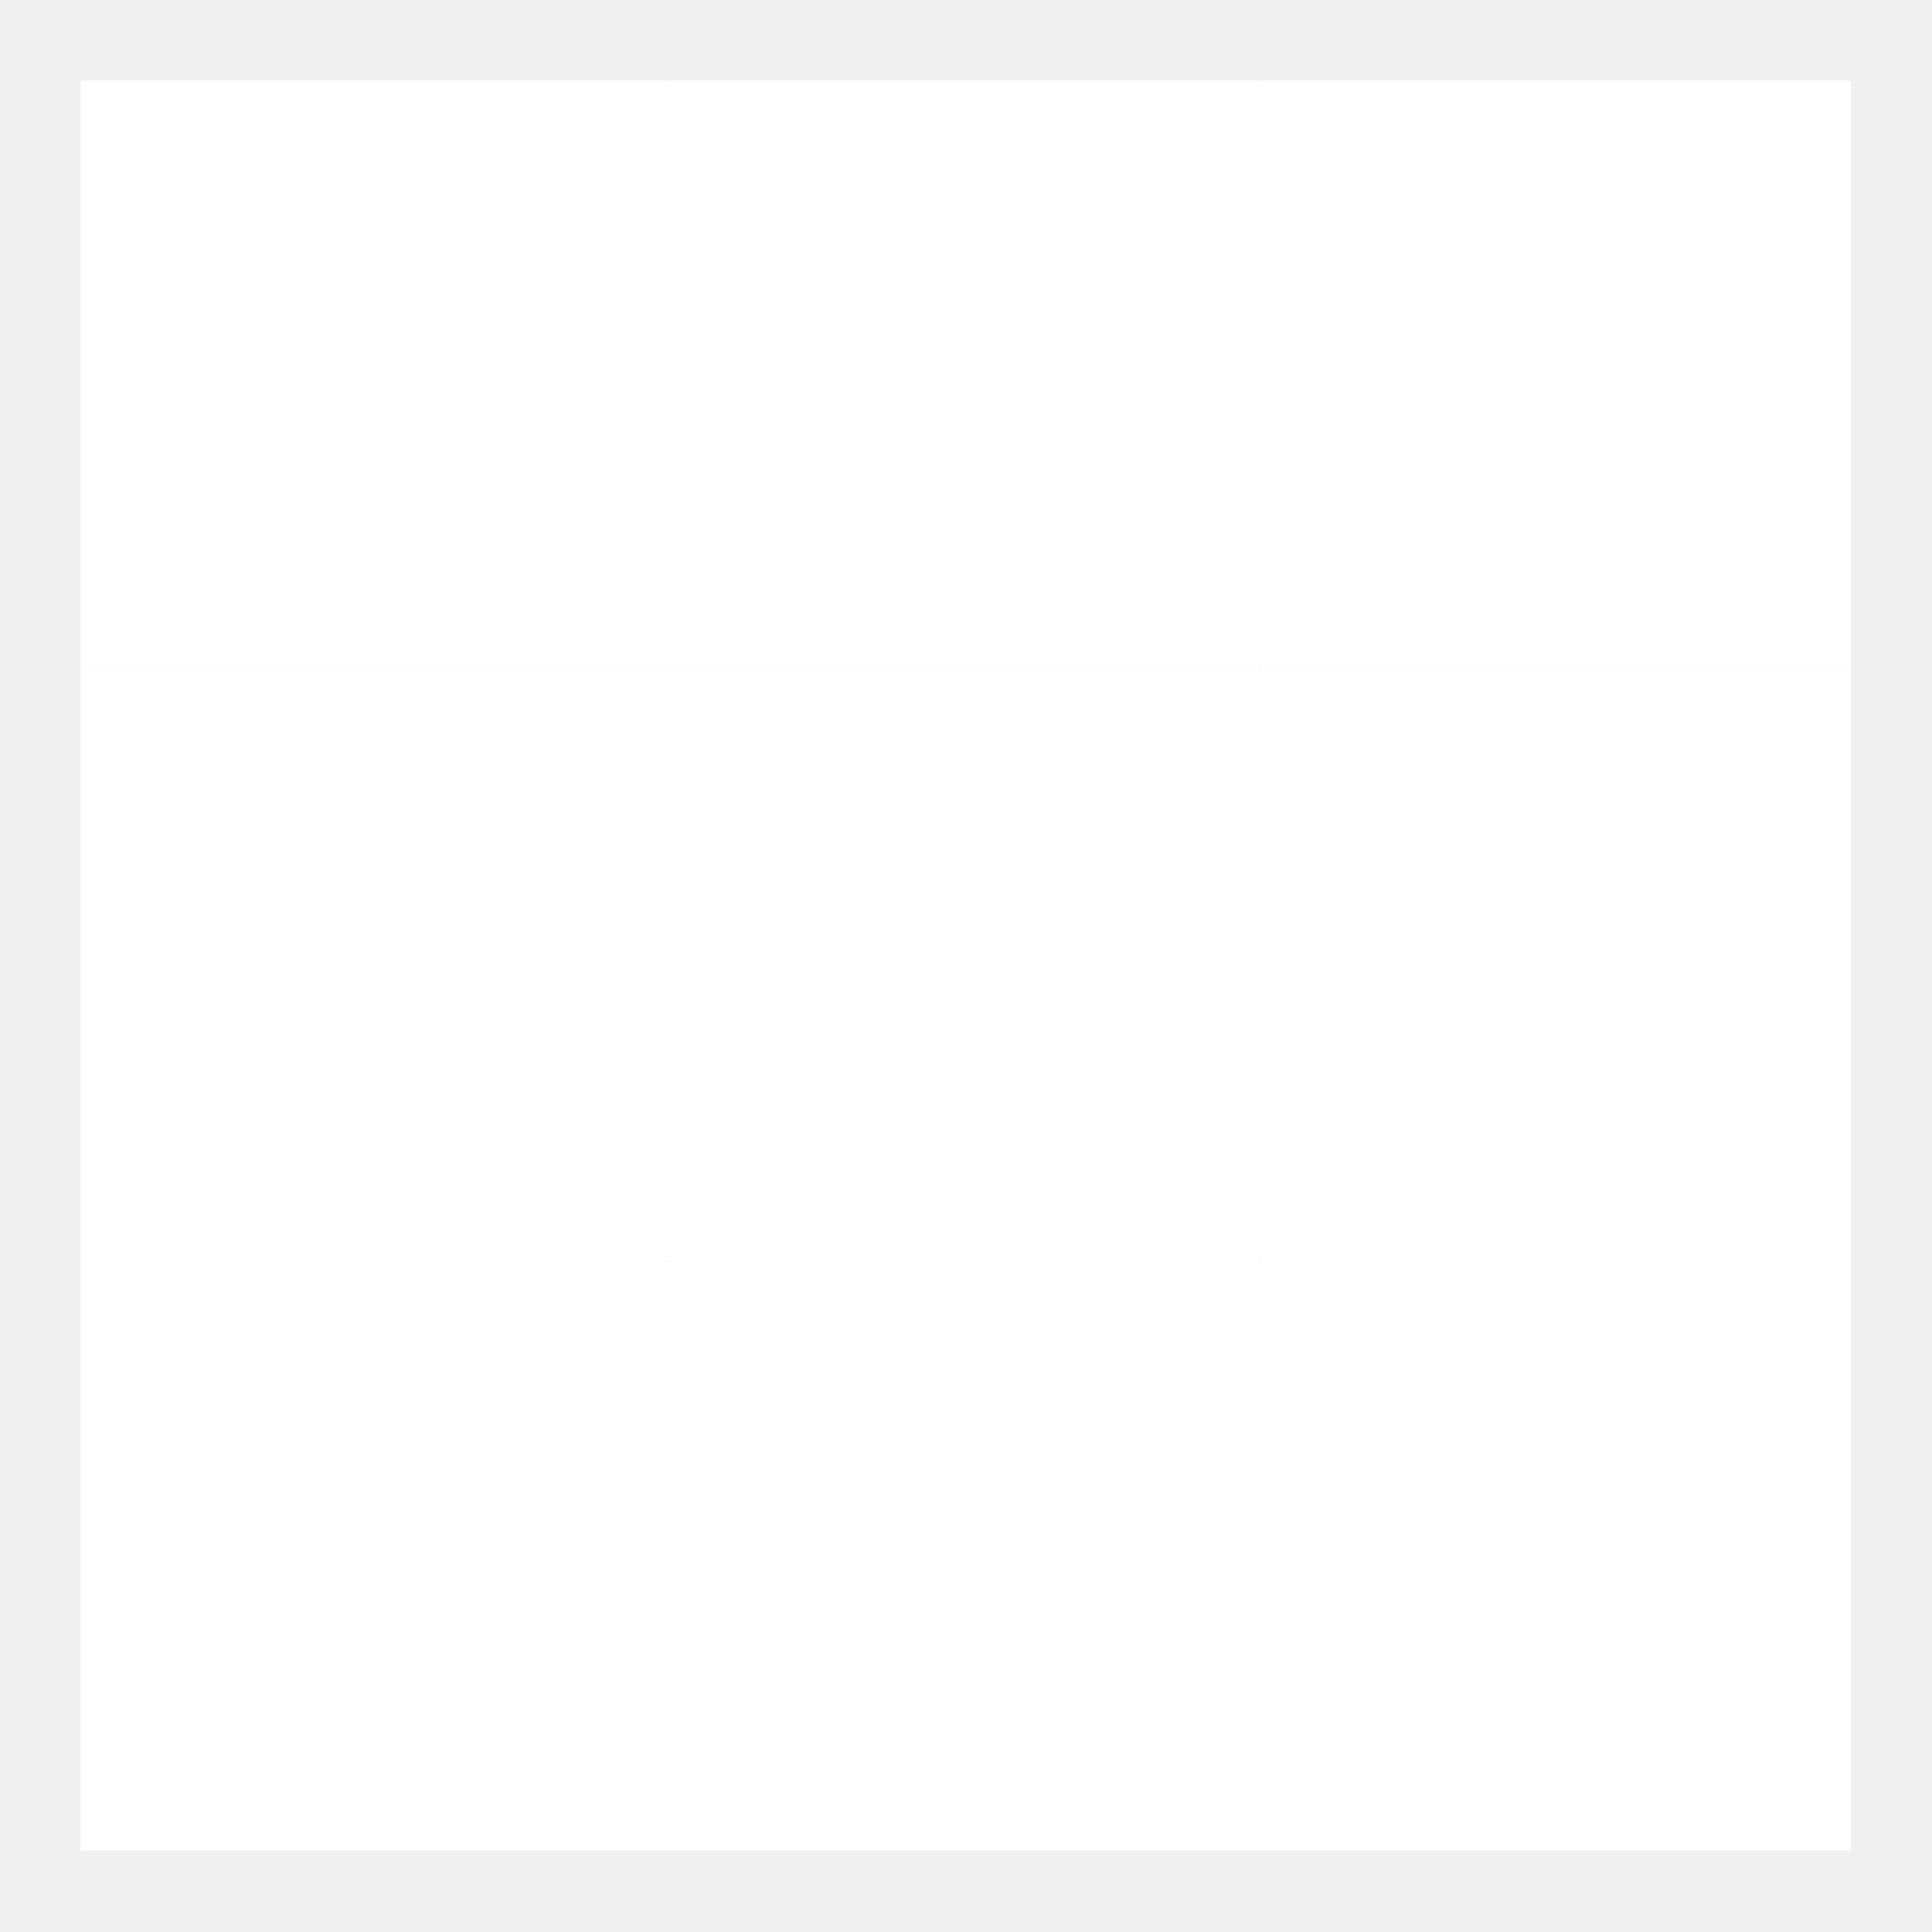
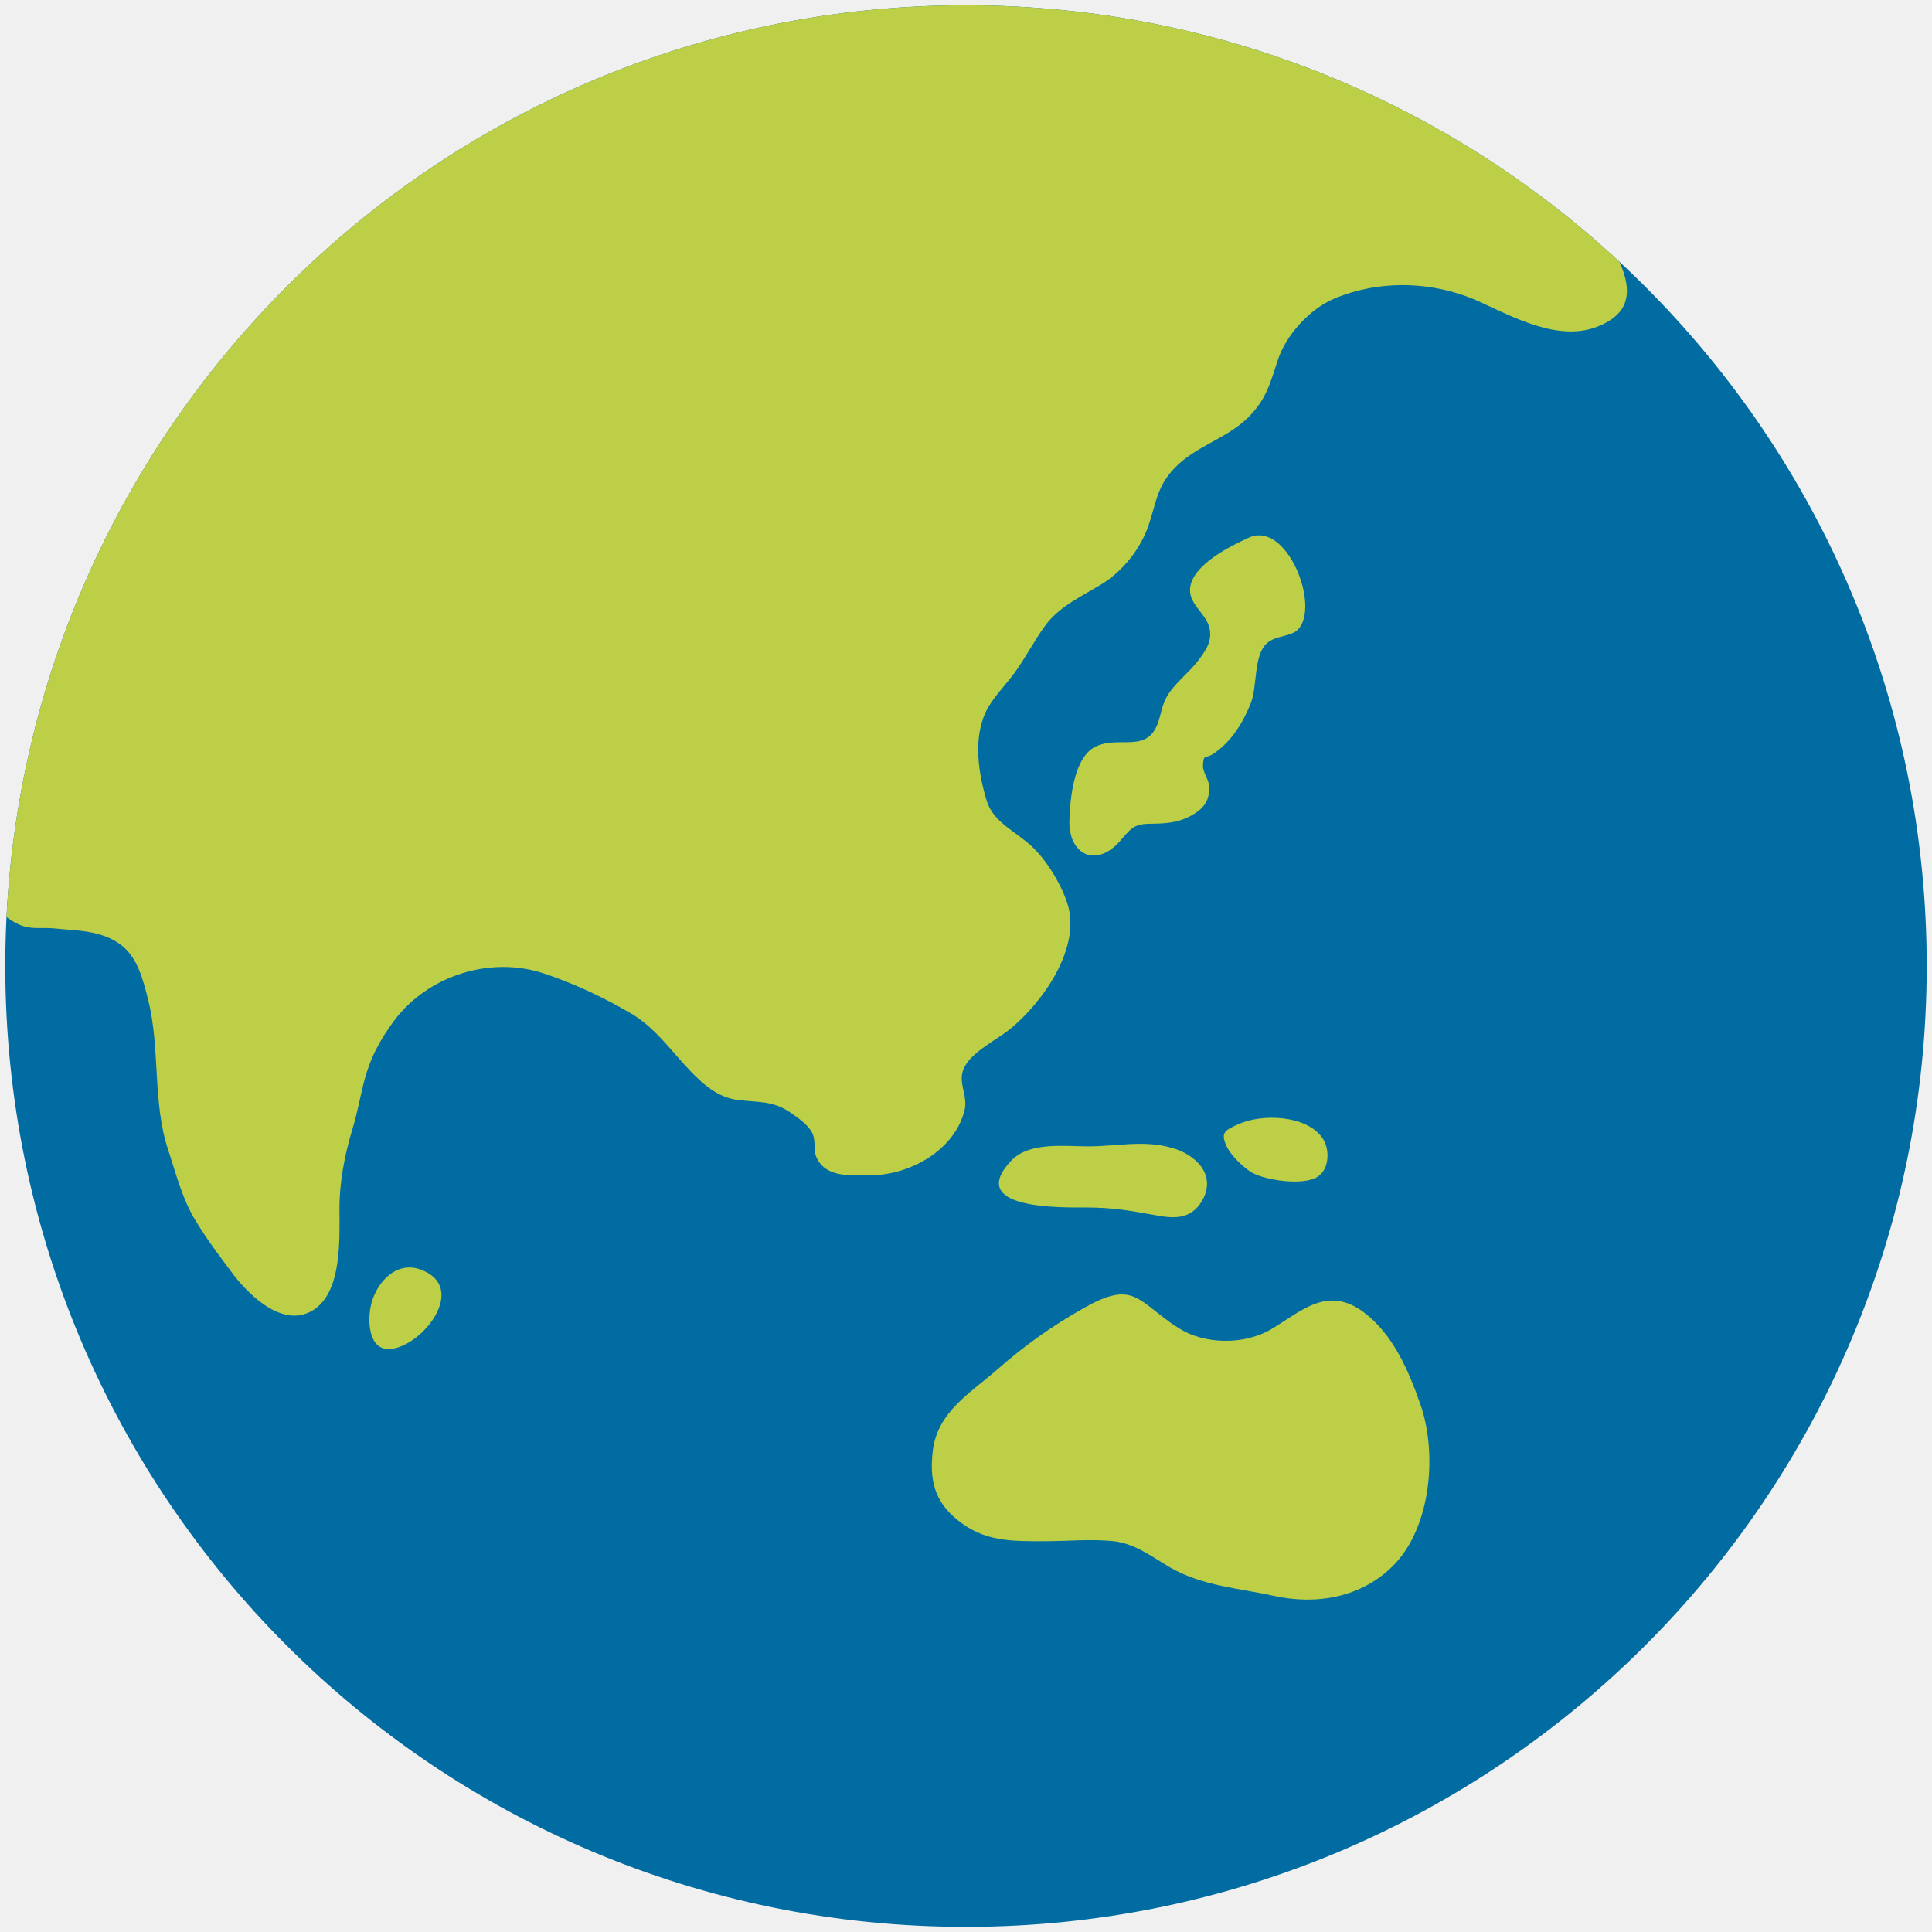
- <svg xmlns="http://www.w3.org/2000/svg" width="24" height="24" viewBox="0 0 24 24">
-   <rect width="7.33" height="7.33" x="1" y="1" fill="#fff">
-     <animate id="SVGzjrPLenI" attributeName="x" begin="0;SVGXAURnSRI.end+0.2s" dur="0.6s" values="1;4;1" />
-     <animate attributeName="y" begin="0;SVGXAURnSRI.end+0.2s" dur="0.6s" values="1;4;1" />
-     <animate attributeName="width" begin="0;SVGXAURnSRI.end+0.2s" dur="0.6s" values="7.33;1.33;7.33" />
-     <animate attributeName="height" begin="0;SVGXAURnSRI.end+0.2s" dur="0.6s" values="7.33;1.33;7.33" />
-   </rect>
-   <rect width="7.33" height="7.33" x="8.33" y="1" fill="#fff">
-     <animate attributeName="x" begin="SVGzjrPLenI.begin+0.1s" dur="0.6s" values="8.33;11.33;8.33" />
-     <animate attributeName="y" begin="SVGzjrPLenI.begin+0.1s" dur="0.6s" values="1;4;1" />
-     <animate attributeName="width" begin="SVGzjrPLenI.begin+0.1s" dur="0.6s" values="7.33;1.33;7.33" />
-     <animate attributeName="height" begin="SVGzjrPLenI.begin+0.1s" dur="0.6s" values="7.33;1.33;7.33" />
-   </rect>
-   <rect width="7.33" height="7.33" x="1" y="8.33" fill="#fff">
-     <animate attributeName="x" begin="SVGzjrPLenI.begin+0.1s" dur="0.6s" values="1;4;1" />
-     <animate attributeName="y" begin="SVGzjrPLenI.begin+0.1s" dur="0.6s" values="8.33;11.33;8.33" />
-     <animate attributeName="width" begin="SVGzjrPLenI.begin+0.1s" dur="0.6s" values="7.33;1.33;7.33" />
-     <animate attributeName="height" begin="SVGzjrPLenI.begin+0.1s" dur="0.6s" values="7.33;1.33;7.33" />
-   </rect>
-   <rect width="7.33" height="7.33" x="15.66" y="1" fill="#fff">
-     <animate attributeName="x" begin="SVGzjrPLenI.begin+0.2s" dur="0.6s" values="15.66;18.66;15.66" />
-     <animate attributeName="y" begin="SVGzjrPLenI.begin+0.2s" dur="0.6s" values="1;4;1" />
-     <animate attributeName="width" begin="SVGzjrPLenI.begin+0.2s" dur="0.6s" values="7.33;1.33;7.33" />
-     <animate attributeName="height" begin="SVGzjrPLenI.begin+0.2s" dur="0.6s" values="7.33;1.33;7.33" />
-   </rect>
-   <rect width="7.33" height="7.33" x="8.33" y="8.33" fill="#fff">
-     <animate attributeName="x" begin="SVGzjrPLenI.begin+0.2s" dur="0.6s" values="8.33;11.33;8.33" />
-     <animate attributeName="y" begin="SVGzjrPLenI.begin+0.2s" dur="0.6s" values="8.33;11.33;8.33" />
-     <animate attributeName="width" begin="SVGzjrPLenI.begin+0.2s" dur="0.6s" values="7.33;1.33;7.33" />
-     <animate attributeName="height" begin="SVGzjrPLenI.begin+0.2s" dur="0.6s" values="7.33;1.33;7.33" />
-   </rect>
-   <rect width="7.33" height="7.33" x="1" y="15.66" fill="#fff">
-     <animate attributeName="x" begin="SVGzjrPLenI.begin+0.2s" dur="0.6s" values="1;4;1" />
-     <animate attributeName="y" begin="SVGzjrPLenI.begin+0.2s" dur="0.6s" values="15.66;18.66;15.66" />
-     <animate attributeName="width" begin="SVGzjrPLenI.begin+0.2s" dur="0.6s" values="7.33;1.33;7.33" />
-     <animate attributeName="height" begin="SVGzjrPLenI.begin+0.2s" dur="0.6s" values="7.33;1.33;7.33" />
-   </rect>
-   <rect width="7.33" height="7.33" x="15.66" y="8.33" fill="#fff">
-     <animate attributeName="x" begin="SVGzjrPLenI.begin+0.3s" dur="0.6s" values="15.66;18.66;15.66" />
-     <animate attributeName="y" begin="SVGzjrPLenI.begin+0.3s" dur="0.6s" values="8.33;11.33;8.33" />
-     <animate attributeName="width" begin="SVGzjrPLenI.begin+0.3s" dur="0.6s" values="7.33;1.33;7.33" />
-     <animate attributeName="height" begin="SVGzjrPLenI.begin+0.3s" dur="0.6s" values="7.33;1.33;7.33" />
-   </rect>
-   <rect width="7.33" height="7.33" x="8.33" y="15.66" fill="#fff">
-     <animate attributeName="x" begin="SVGzjrPLenI.begin+0.3s" dur="0.6s" values="8.33;11.33;8.33" />
-     <animate attributeName="y" begin="SVGzjrPLenI.begin+0.3s" dur="0.6s" values="15.66;18.66;15.66" />
-     <animate attributeName="width" begin="SVGzjrPLenI.begin+0.3s" dur="0.6s" values="7.33;1.33;7.33" />
-     <animate attributeName="height" begin="SVGzjrPLenI.begin+0.3s" dur="0.6s" values="7.33;1.33;7.33" />
-   </rect>
-   <rect width="7.33" height="7.33" x="15.66" y="15.66" fill="#fff">
-     <animate id="SVGXAURnSRI" attributeName="x" begin="SVGzjrPLenI.begin+0.4s" dur="0.6s" values="15.66;18.66;15.66" />
-     <animate attributeName="y" begin="SVGzjrPLenI.begin+0.4s" dur="0.6s" values="15.66;18.66;15.66" />
-     <animate attributeName="width" begin="SVGzjrPLenI.begin+0.4s" dur="0.6s" values="7.33;1.33;7.33" />
-     <animate attributeName="height" begin="SVGzjrPLenI.begin+0.4s" dur="0.6s" values="7.33;1.33;7.33" />
-   </rect>
+ <svg xmlns="http://www.w3.org/2000/svg" width="128" height="128" viewBox="0 0 128 128">
+   <defs>
+     <path id="SVGxdY18Ybj" d="M127.65 64c0 35.15-28.5 63.66-63.66 63.66C28.84 127.66.35 99.16.35 64C.35 28.85 28.85.35 63.99.35c35.16 0 63.66 28.5 63.66 63.65" />
+   </defs>
+   <clipPath id="SVGoZkb6b7F">
+     <use href="#SVGxdY18Ybj" />
+   </clipPath>
+   <g clip-path="url(#SVGoZkb6b7F)">
+     <path fill="#006ca2" d="M127.65 64c0 35.15-28.5 63.66-63.66 63.66C28.84 127.66.35 99.16.35 64C.35 28.85 28.85.35 63.99.35c35.16 0 63.66 28.5 63.66 63.65" />
+     <g fill="#bdcf46">
+       <path d="M5 61.63c1.02.1 2.02.28 2.9.89c1.2.82 1.58 2.38 1.92 3.74c.81 3.25.27 6.76 1.32 9.92c.53 1.6.89 3.1 1.72 4.53c.8 1.35 1.73 2.58 2.66 3.81c1.18 1.51 3.43 3.57 5.36 2.19c1.75-1.25 1.62-4.56 1.61-6.53c-.01-1.85.34-3.66.87-5.41c.3-.97.48-2.01.73-2.99c.4-1.61 1.04-2.83 2.01-4.14c2.26-3.04 6.42-4.31 9.92-3.15c2 .66 4 1.6 5.83 2.68c1.57.93 2.64 2.49 3.9 3.8c.92.95 1.84 1.75 3.17 1.91c1.37.17 2.31.02 3.52.88c.48.34 1.03.71 1.34 1.24c.31.56.08 1.15.31 1.67c.63 1.41 2.36 1.18 3.59 1.19c2.48.01 5.52-1.56 6.22-4.28c.26-1.01-.5-1.87-.02-2.85c.51-1.06 2.17-1.84 3.06-2.57c2.09-1.71 4.78-5.39 3.75-8.38c-.43-1.28-1.38-2.83-2.37-3.74c-1.05-.96-2.5-1.57-2.94-2.96c-.56-1.82-.91-4.13-.07-5.91c.43-.92 1.31-1.77 1.91-2.6c.73-1 1.29-2.11 2.01-3.1c.98-1.35 2.52-1.99 3.87-2.84c1.32-.84 2.47-2.29 2.99-3.81c.51-1.49.55-2.58 1.72-3.8c1.38-1.46 3.41-1.93 4.84-3.32c1.25-1.22 1.51-2.33 2.01-3.85c.56-1.7 2.16-3.41 3.75-4.07c3.08-1.29 6.66-1.15 9.68.24c2.26 1.04 5.19 2.61 7.72 1.63c3.6-1.39 1.43-4.45.18-6.77c-1.08-2-2.7-3.82-4.37-5.3a33 33 0 0 0-7.29-4.98c-2.26-1.16-4.38-2.16-6.82-2.86c-.81-.24-1.39-.72-2.12-1.1c-1.04-.55-2.23-.83-3.34-1.16C76.16-2.25 69.9-1.78 63.86-1.8c-6.72.01-13.67 1.9-19.95 4.19c-4.62 1.69-9.43 2.98-13.8 5.35c-4.24 2.31-8.46 5.11-11.89 8.52c-2.99 2.99-5.81 6.31-8.23 9.76c-1.24 1.77-2.66 3.49-3.76 5.36c-.82 1.38-1.07 2.77-2.22 3.97c-1.13 1.17-1.76 2.62-2.32 4.13c-.38 1.04-.88 1.94-1.34 2.93c-.43.91-.55 1.92-.93 2.84c-1.15 2.8-1.93 6.52-1.53 9.58c.22 1.7.51 3.51 1.58 4.92c.47.63 1.1 1.22 1.85 1.53c.76.32 1.48.15 2.27.23c.47.05.94.08 1.41.12" />
+       <path d="M79.34 43.82c-.54.69-1.26 1.25-1.79 1.96c-.49.65-.54 1.14-.76 1.89c-.7 2.41-2.67.96-4.29 1.84c-1.37.75-1.61 3.47-1.65 4.83c-.07 2.27 1.74 3.18 3.32 1.42c.66-.74.87-1.16 1.91-1.18c1.05-.02 1.85-.02 2.82-.53c.79-.44 1.21-.92 1.22-1.85c.01-.52-.44-1.01-.42-1.48c.04-.83.15-.39.75-.82c1.15-.79 1.92-2.05 2.43-3.34c.42-1.08.17-3.13 1.04-3.93c.59-.55 1.6-.42 2.09-.94c1.47-1.58-.77-7.22-3.27-6.07c-1.23.56-3.62 1.74-3.88 3.24c-.19 1.1.98 1.72 1.25 2.67c.25.91-.22 1.57-.77 2.29M72.1 75.95c-1.53 0-3.88-.32-5.09.93C63.92 80.15 70.33 80 72 80c1.56 0 2.81.19 4.33.47c1.28.25 2.55.43 3.33-.95c.95-1.69-.45-3.04-2.02-3.47c-1.87-.54-3.63-.1-5.54-.1m10.85 1.74c.93.52 3.38.87 4.32.29c.83-.51.86-1.9.31-2.63c-1.09-1.49-4-1.57-5.53-.87c-.87.39-1.23.52-.77 1.49c.29.6 1.09 1.38 1.67 1.72m-5.43 9.92c-2.23-1.6-2.59-2.72-5.71-.95c-2.11 1.19-3.9 2.46-5.71 4.05c-1.79 1.57-3.98 2.81-4.3 5.4c-.23 1.94.11 3.35 1.62 4.58c1.78 1.45 3.53 1.42 5.73 1.42c1.5 0 3.07-.15 4.57-.01c1.46.15 2.58 1.03 3.79 1.74c2.18 1.25 4.53 1.37 6.89 1.89c2.85.63 5.83.09 7.91-2.01c2.52-2.54 2.93-7.48 1.78-10.72c-.8-2.27-1.81-4.61-3.74-6.06c-2.39-1.78-4.1-.1-6.07 1.09c-1.79 1.09-4.51 1.08-6.25-.08c-.19-.11-.36-.22-.51-.34m-49.63-3.49c3.14 1.18.14 5.02-1.97 5.25c-1.42.16-1.56-1.6-1.39-2.66c.25-1.59 1.65-3.24 3.36-2.59" />
+     </g>
+     <path fill="none" d="M127.65 64c0 35.15-28.5 63.66-63.66 63.66C28.84 127.66.35 99.16.35 64C.35 28.85 28.85.35 63.99.35c35.16 0 63.66 28.5 63.66 63.65" />
+   </g>
</svg>
